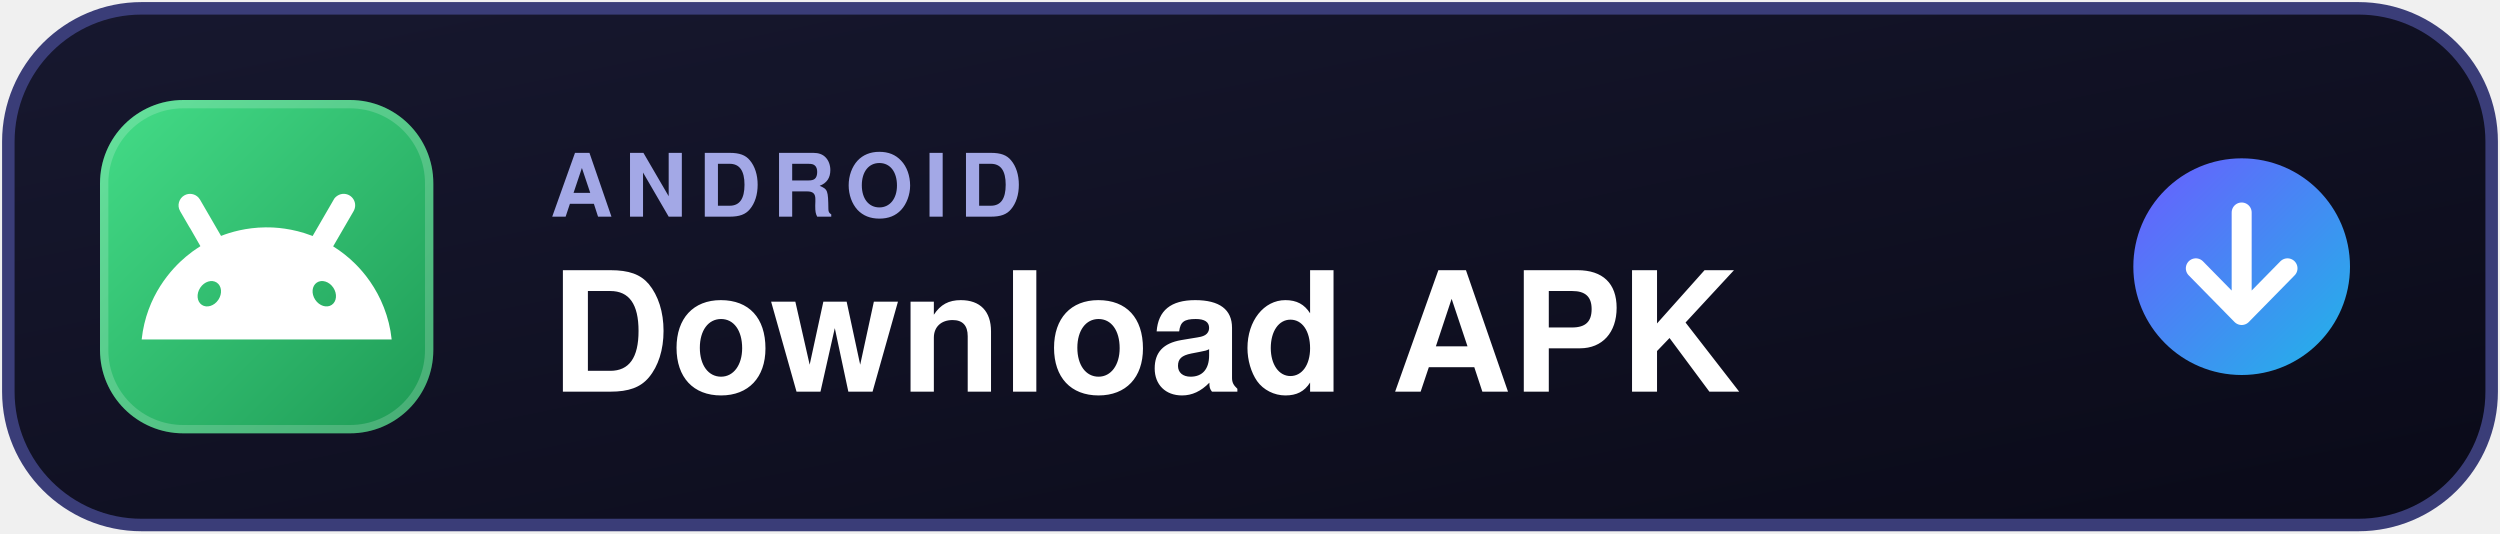
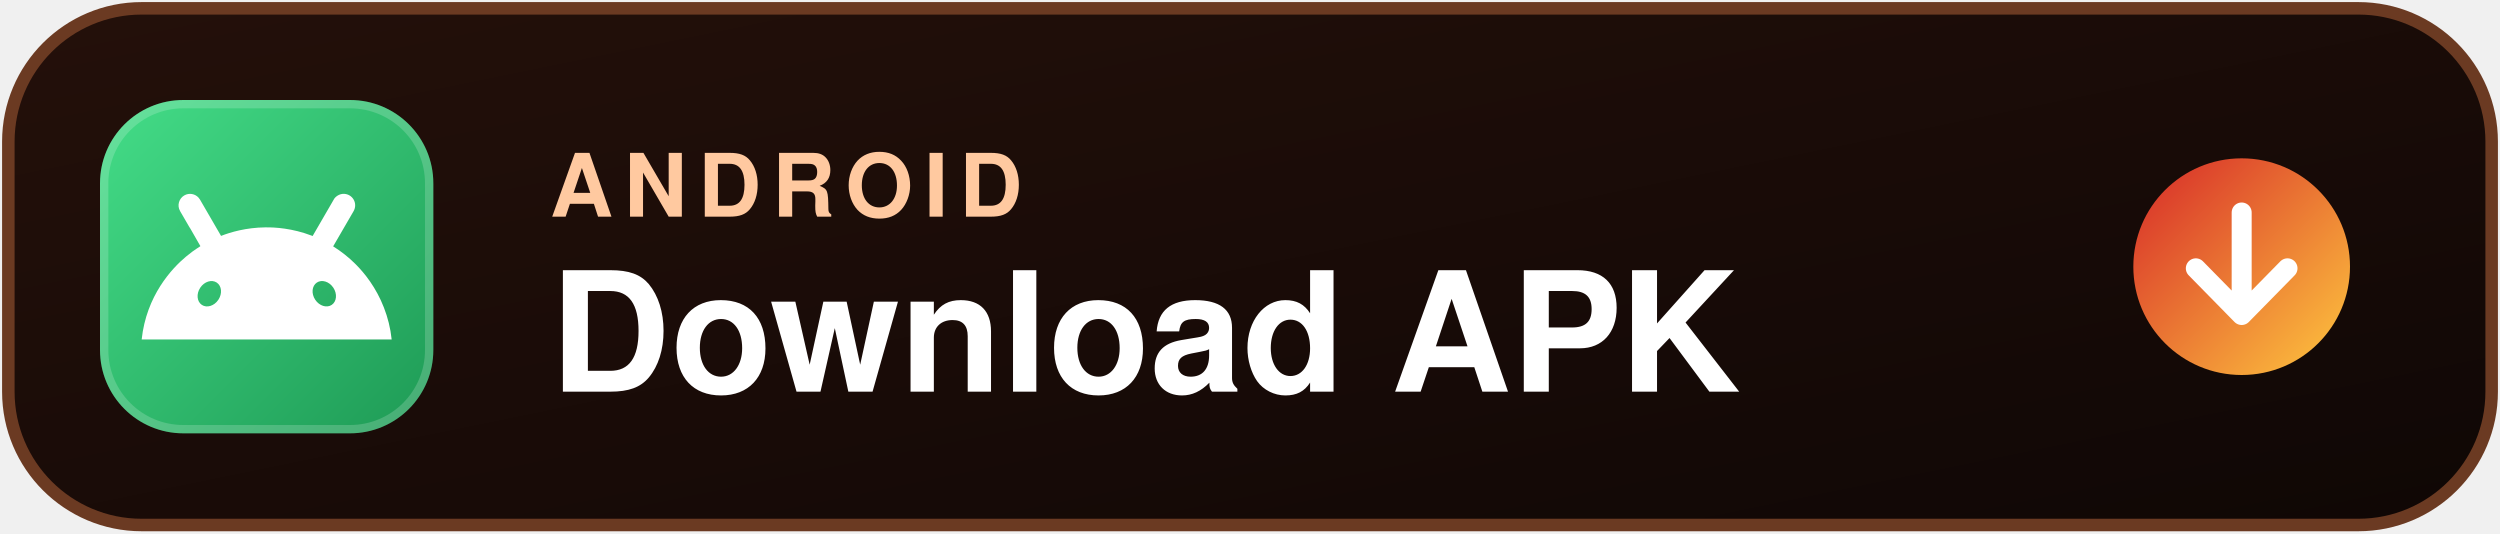
<svg xmlns="http://www.w3.org/2000/svg" width="300" height="64" viewBox="0 0 300 64" role="img" aria-labelledby="t">
  <defs>
    <linearGradient id="bg" x1="0" y1="0" x2="1" y2="1">
-       <stop offset="0" stop-color="#17182f" />
-       <stop offset="1" stop-color="#0a0a18" />
+       <stop offset="0" stop-color="#24100a" />
+       <stop offset="1" stop-color="#0f0705" />
    </linearGradient>
    <linearGradient id="edge" x1="0" y1="0" x2="1" y2="0">
-       <stop offset="0" stop-color="#7a63ff" />
-       <stop offset="1" stop-color="#1fc8e3" />
+       <stop offset="0" stop-color="#ff6b1a" />
+       <stop offset="1" stop-color="#ffc93f" />
    </linearGradient>
    <linearGradient id="plus" x1="0" y1="0" x2="1" y2="1">
-       <stop offset="0" stop-color="#6b5cff" />
-       <stop offset="1" stop-color="#1fb6e8" />
+       <stop offset="0" stop-color="#d62828" />
+       <stop offset="1" stop-color="#ffc93f" />
    </linearGradient>
    <linearGradient id="tile" x1="0" y1="0" x2="1" y2="1">
      <stop offset="0" stop-color="#44dd88" />
      <stop offset="1" stop-color="#1e9a55" />
    </linearGradient>
  </defs>
-   <rect x="1" y="1" width="298" height="62" rx="16" fill="url(#bg)" stroke="#3a3d78" stroke-width="1.5" />
+   <rect x="1" y="1" width="298" height="62" rx="16" fill="url(#bg)" stroke="#6b3a22" stroke-width="1.5" />
  <rect x="12" y="12" width="40" height="40" rx="10" fill="url(#tile)" />
  <rect x="12.5" y="12.5" width="39" height="39" rx="9.5" fill="none" stroke="#ffffff" stroke-opacity="0.18" />
  <path transform="translate(17 17) scale(1.25)" fill="#ffffff" d="M18.439 5.559c-.675 1.166-1.352 2.332-2.027 3.498-.037-.015-.074-.029-.111-.043-1.825-.696-3.484-.8-4.42-.787-1.855.018-3.354.464-4.26.82-.084-.149-1.753-3.021-2.022-3.486a1.145 1.145 0 0 0-.141-.191c-.331-.364-.905-.486-1.379-.203-.475.282-.714.936-.389 1.502 1.947 3.37-.097-.216 1.947 3.359.017.031-.495.264-1.393 1.018C2.899 12.176.452 14.772 0 18.99h24c-.119-1.111-.369-2.099-.746-3.068-.744-1.912-1.843-3.293-2.74-4.184a12.105 12.105 0 0 0-2.131-1.688c.659-1.122 1.312-2.256 1.965-3.385.208-.361.189-.796-.008-1.119a1.1 1.1 0 0 0-.852-.533c-.522-.054-.939.313-1.049.545zm-.039 8.461c.394.593.324 1.331-.156 1.65-.48.32-1.188.099-1.582-.494-.394-.593-.324-1.331.156-1.65.473-.315 1.181-.109 1.582.494zM7.207 13.527c.48.32.551 1.058.156 1.65-.394.593-1.104.814-1.584.494-.48-.32-.55-1.058-.156-1.65.401-.602 1.109-.811 1.584-.494z" />
-   <text x="66" y="26" font-family="-apple-system, BlinkMacSystemFont, 'Segoe UI', Helvetica, Arial, sans-serif" font-size="10.5" font-weight="600" letter-spacing="1.3" fill="#a3a8e6">ANDROID</text>
+   <text x="66" y="26" font-family="-apple-system, BlinkMacSystemFont, 'Segoe UI', Helvetica, Arial, sans-serif" font-size="10.5" font-weight="600" letter-spacing="1.3" fill="#ffc9a0">ANDROID</text>
  <text x="66" y="47" font-family="-apple-system, BlinkMacSystemFont, 'Segoe UI', Helvetica, Arial, sans-serif" font-size="20" font-weight="700" fill="#ffffff">Download APK</text>
  <circle cx="269" cy="32" r="13" fill="url(#plus)" />
  <path d="M269 25.5v12M263.5 32.2l5.5 5.6 5.5-5.6" fill="none" stroke="#ffffff" stroke-width="2.4" stroke-linecap="round" stroke-linejoin="round" />
</svg>
